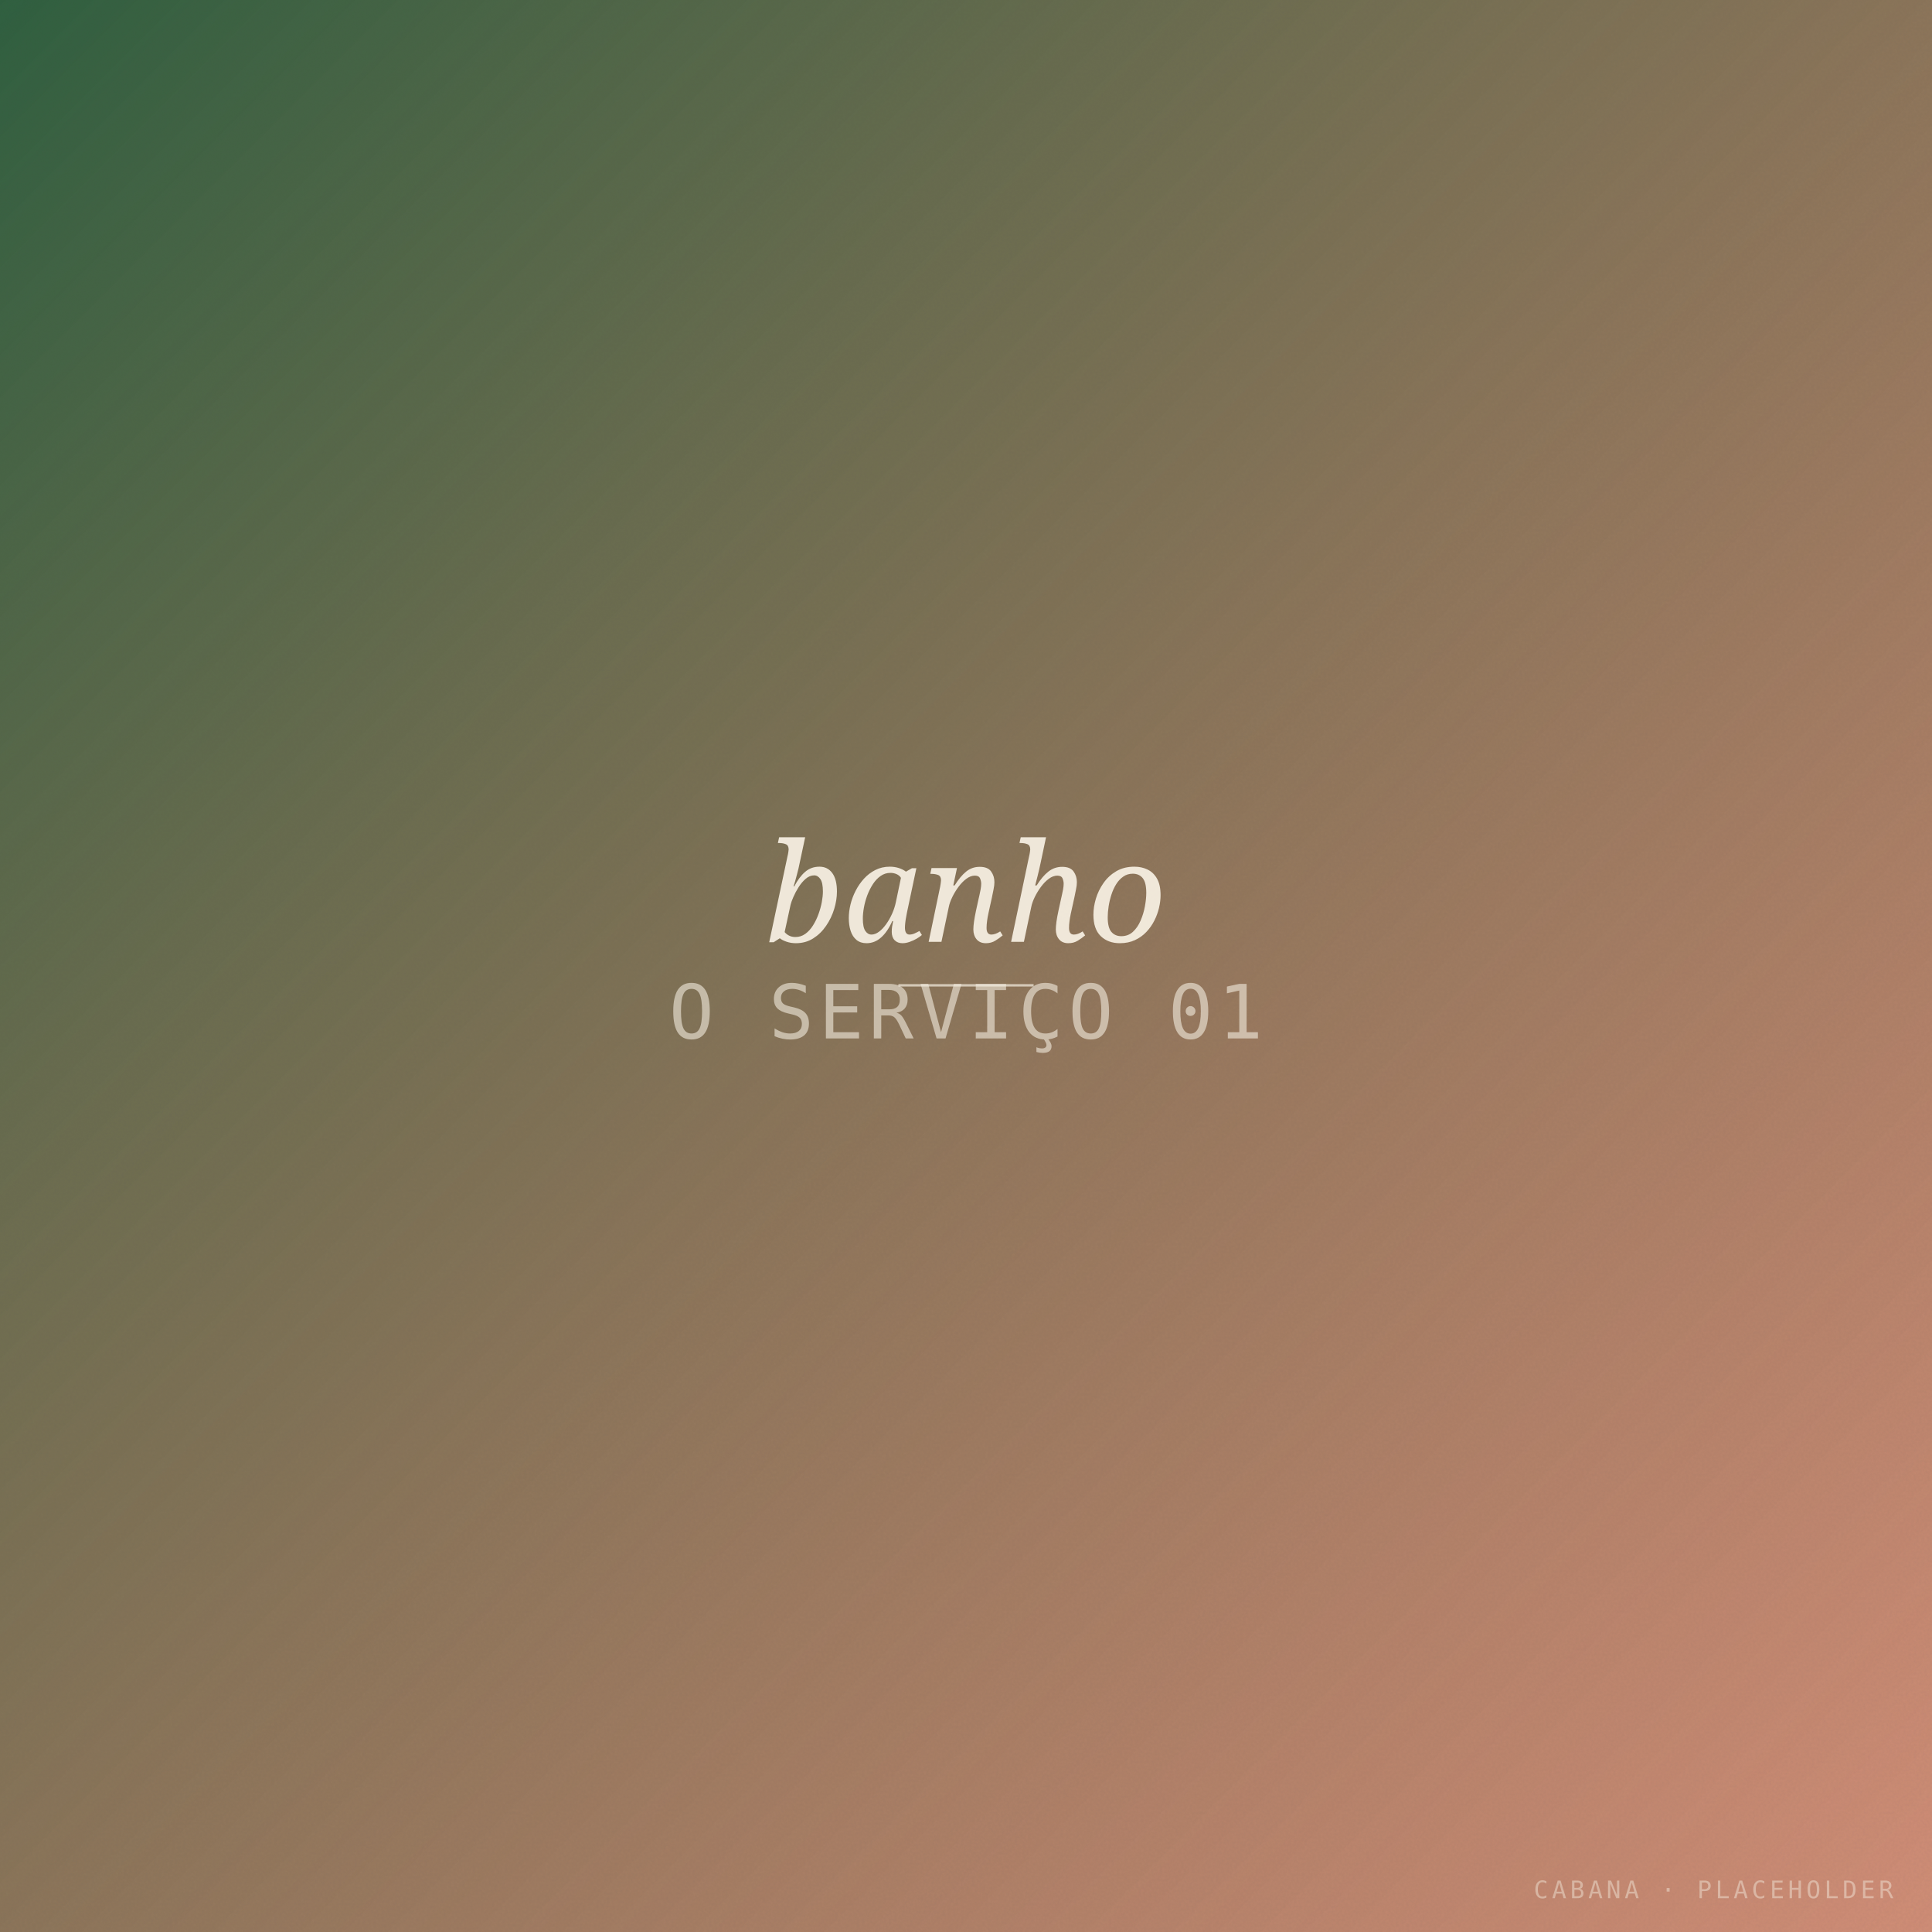
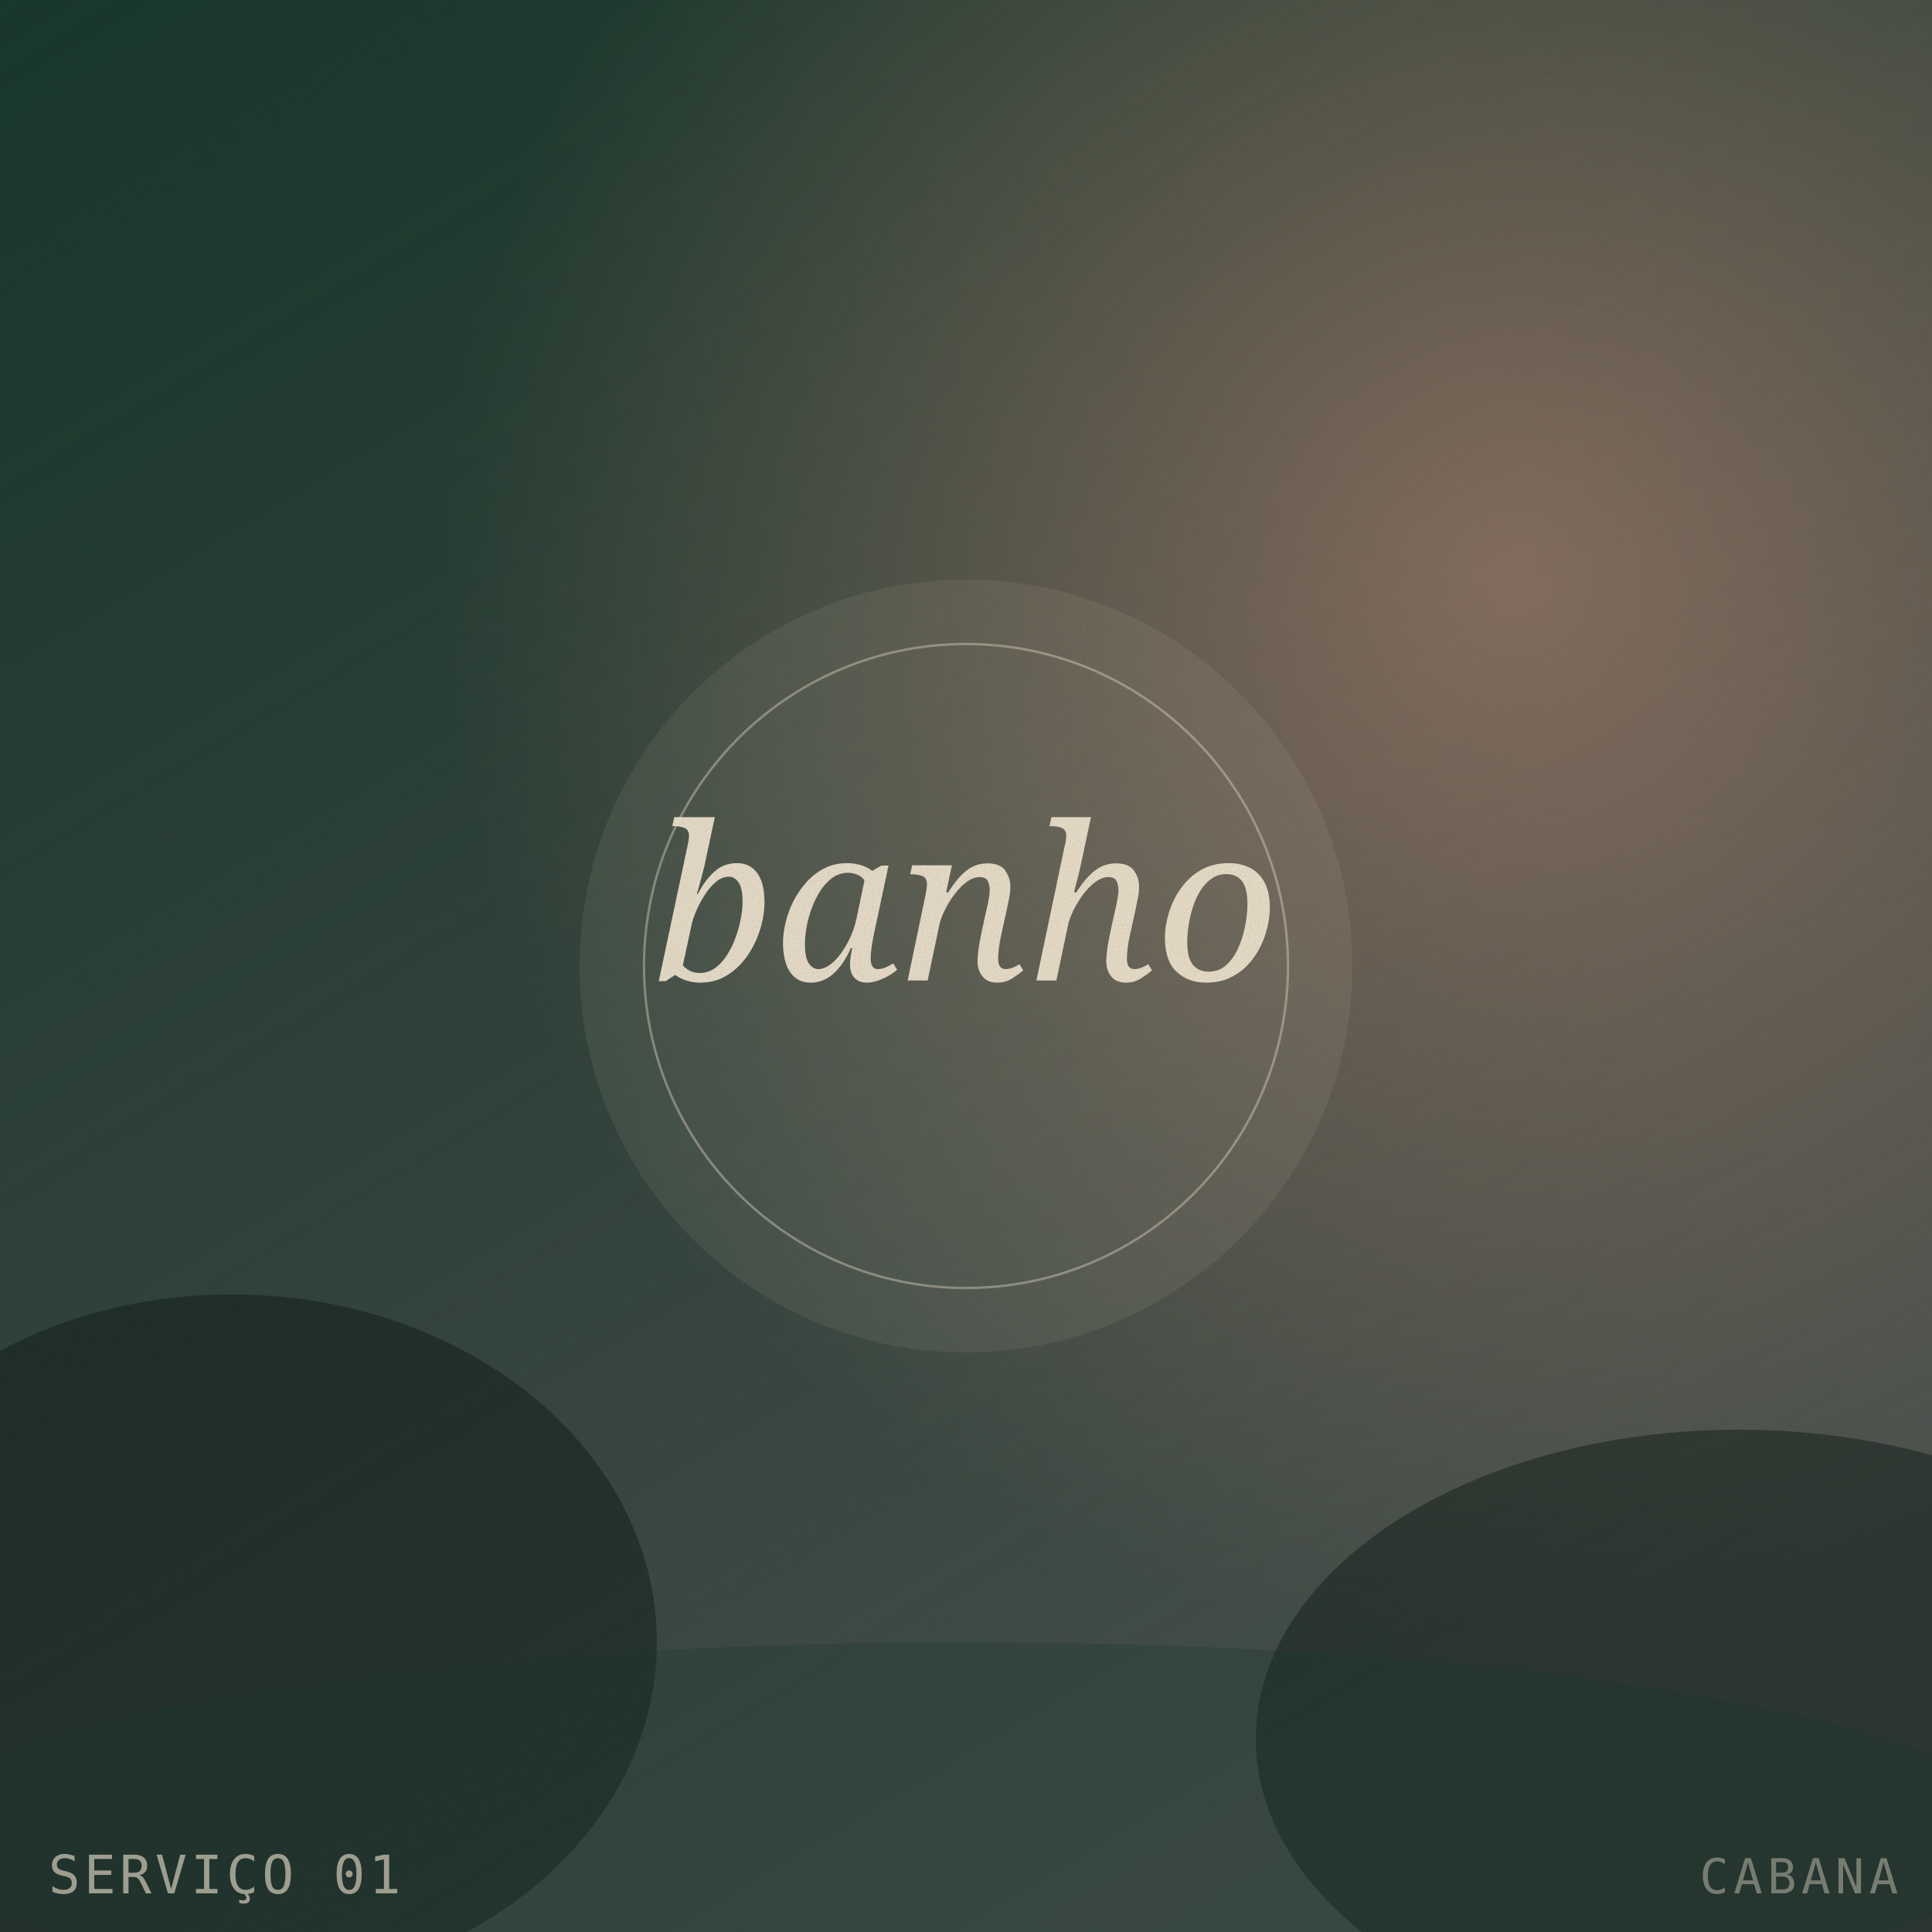
- <svg xmlns="http://www.w3.org/2000/svg" viewBox="0 0 800 800" width="800" height="800" role="img" aria-label="banho">
+ <svg xmlns="http://www.w3.org/2000/svg" viewBox="0 0 800 800" width="800" height="800">
  <defs>
-     <linearGradient id="g" x1="0" y1="0" x2="1" y2="1">
-       <stop offset="0%" stop-color="#2D5F3F" stop-opacity="1" />
-       <stop offset="100%" stop-color="#B8502E" stop-opacity="0.65" />
+     <linearGradient id="g" x1="0" y1="0" x2="0.6" y2="1">
+       <stop offset="0%" stop-color="#15362A" stop-opacity="1" />
+       <stop offset="100%" stop-color="#071510" stop-opacity="0.75" />
    </linearGradient>
-     <filter id="noise">
-       <feTurbulence type="fractalNoise" baseFrequency="0.9" numOctaves="2" seed="3" />
-       <feColorMatrix values="0 0 0 0 0.1  0 0 0 0 0.08  0 0 0 0 0.06  0 0 0 0.18 0" />
+     <filter id="nz" x="0" y="0" width="100%" height="100%">
+       <feTurbulence type="fractalNoise" baseFrequency="1.2" numOctaves="2" seed="4" />
+       <feColorMatrix values="0 0 0 0 0.07  0 0 0 0 0.05  0 0 0 0 0.04  0 0 0 0.22 0" />
    </filter>
+     <radialGradient id="sun" cx="78%" cy="30%" r="55%">
+       <stop offset="0%" stop-color="#E59F85" stop-opacity="0.48" />
+       <stop offset="100%" stop-color="#E59F85" stop-opacity="0" />
+     </radialGradient>
  </defs>
  <rect width="800" height="800" fill="url(#g)" />
-   <rect width="800" height="800" fill="transparent" filter="url(#noise)" opacity="0.4" />
+   <rect width="800" height="800" fill="url(#sun)" />
+   <g opacity="0.45" fill="#071510">
+     <ellipse cx="96" cy="680" rx="176" ry="144" />
+     <ellipse cx="720" cy="720" rx="200" ry="128" />
+   </g>
+   <g opacity="0.30" fill="#15362A">
+     <ellipse cx="400" cy="760" rx="440" ry="80" />
+   </g>
  <g transform="translate(400,400)">
-     <text text-anchor="middle" y="-10" font-family="Georgia, serif" font-size="57" font-style="italic" fill="#F4EDE0" opacity="0.95">banho</text>
-     <line x1="-28" x2="28" y1="8" y2="8" stroke="#F4EDE0" stroke-width="1" opacity="0.7" />
-     <text text-anchor="middle" y="30" font-family="ui-monospace, monospace" font-size="31" fill="#F4EDE0" opacity="0.6" letter-spacing="2">O SERVIÇO 01</text>
+     <circle r="160" fill="#F0E6D1" opacity="0.08" />
+     <circle r="133.333" fill="none" stroke="#F0E6D1" stroke-width="1" opacity="0.4" />
+     <text text-anchor="middle" y="6" font-family="Instrument Serif, Georgia, serif" font-style="italic" font-size="89" fill="#F0E6D1" opacity="0.95">banho</text>
  </g>
-   <text x="784" y="786" text-anchor="end" font-family="ui-monospace, monospace" font-size="10" fill="#F4EDE0" opacity="0.45" letter-spacing="1.5">CABANA · PLACEHOLDER</text>
+   <rect width="800" height="800" filter="url(#nz)" opacity="0.6" />
+   <text x="20" y="784" font-family="ui-monospace, monospace" font-size="22" fill="#F0E6D1" opacity="0.6" letter-spacing="1.5">SERVIÇO 01</text>
+   <text x="786" y="784" text-anchor="end" font-family="ui-monospace, monospace" font-size="20" fill="#F0E6D1" opacity="0.4" letter-spacing="2">CABANA</text>
</svg>
